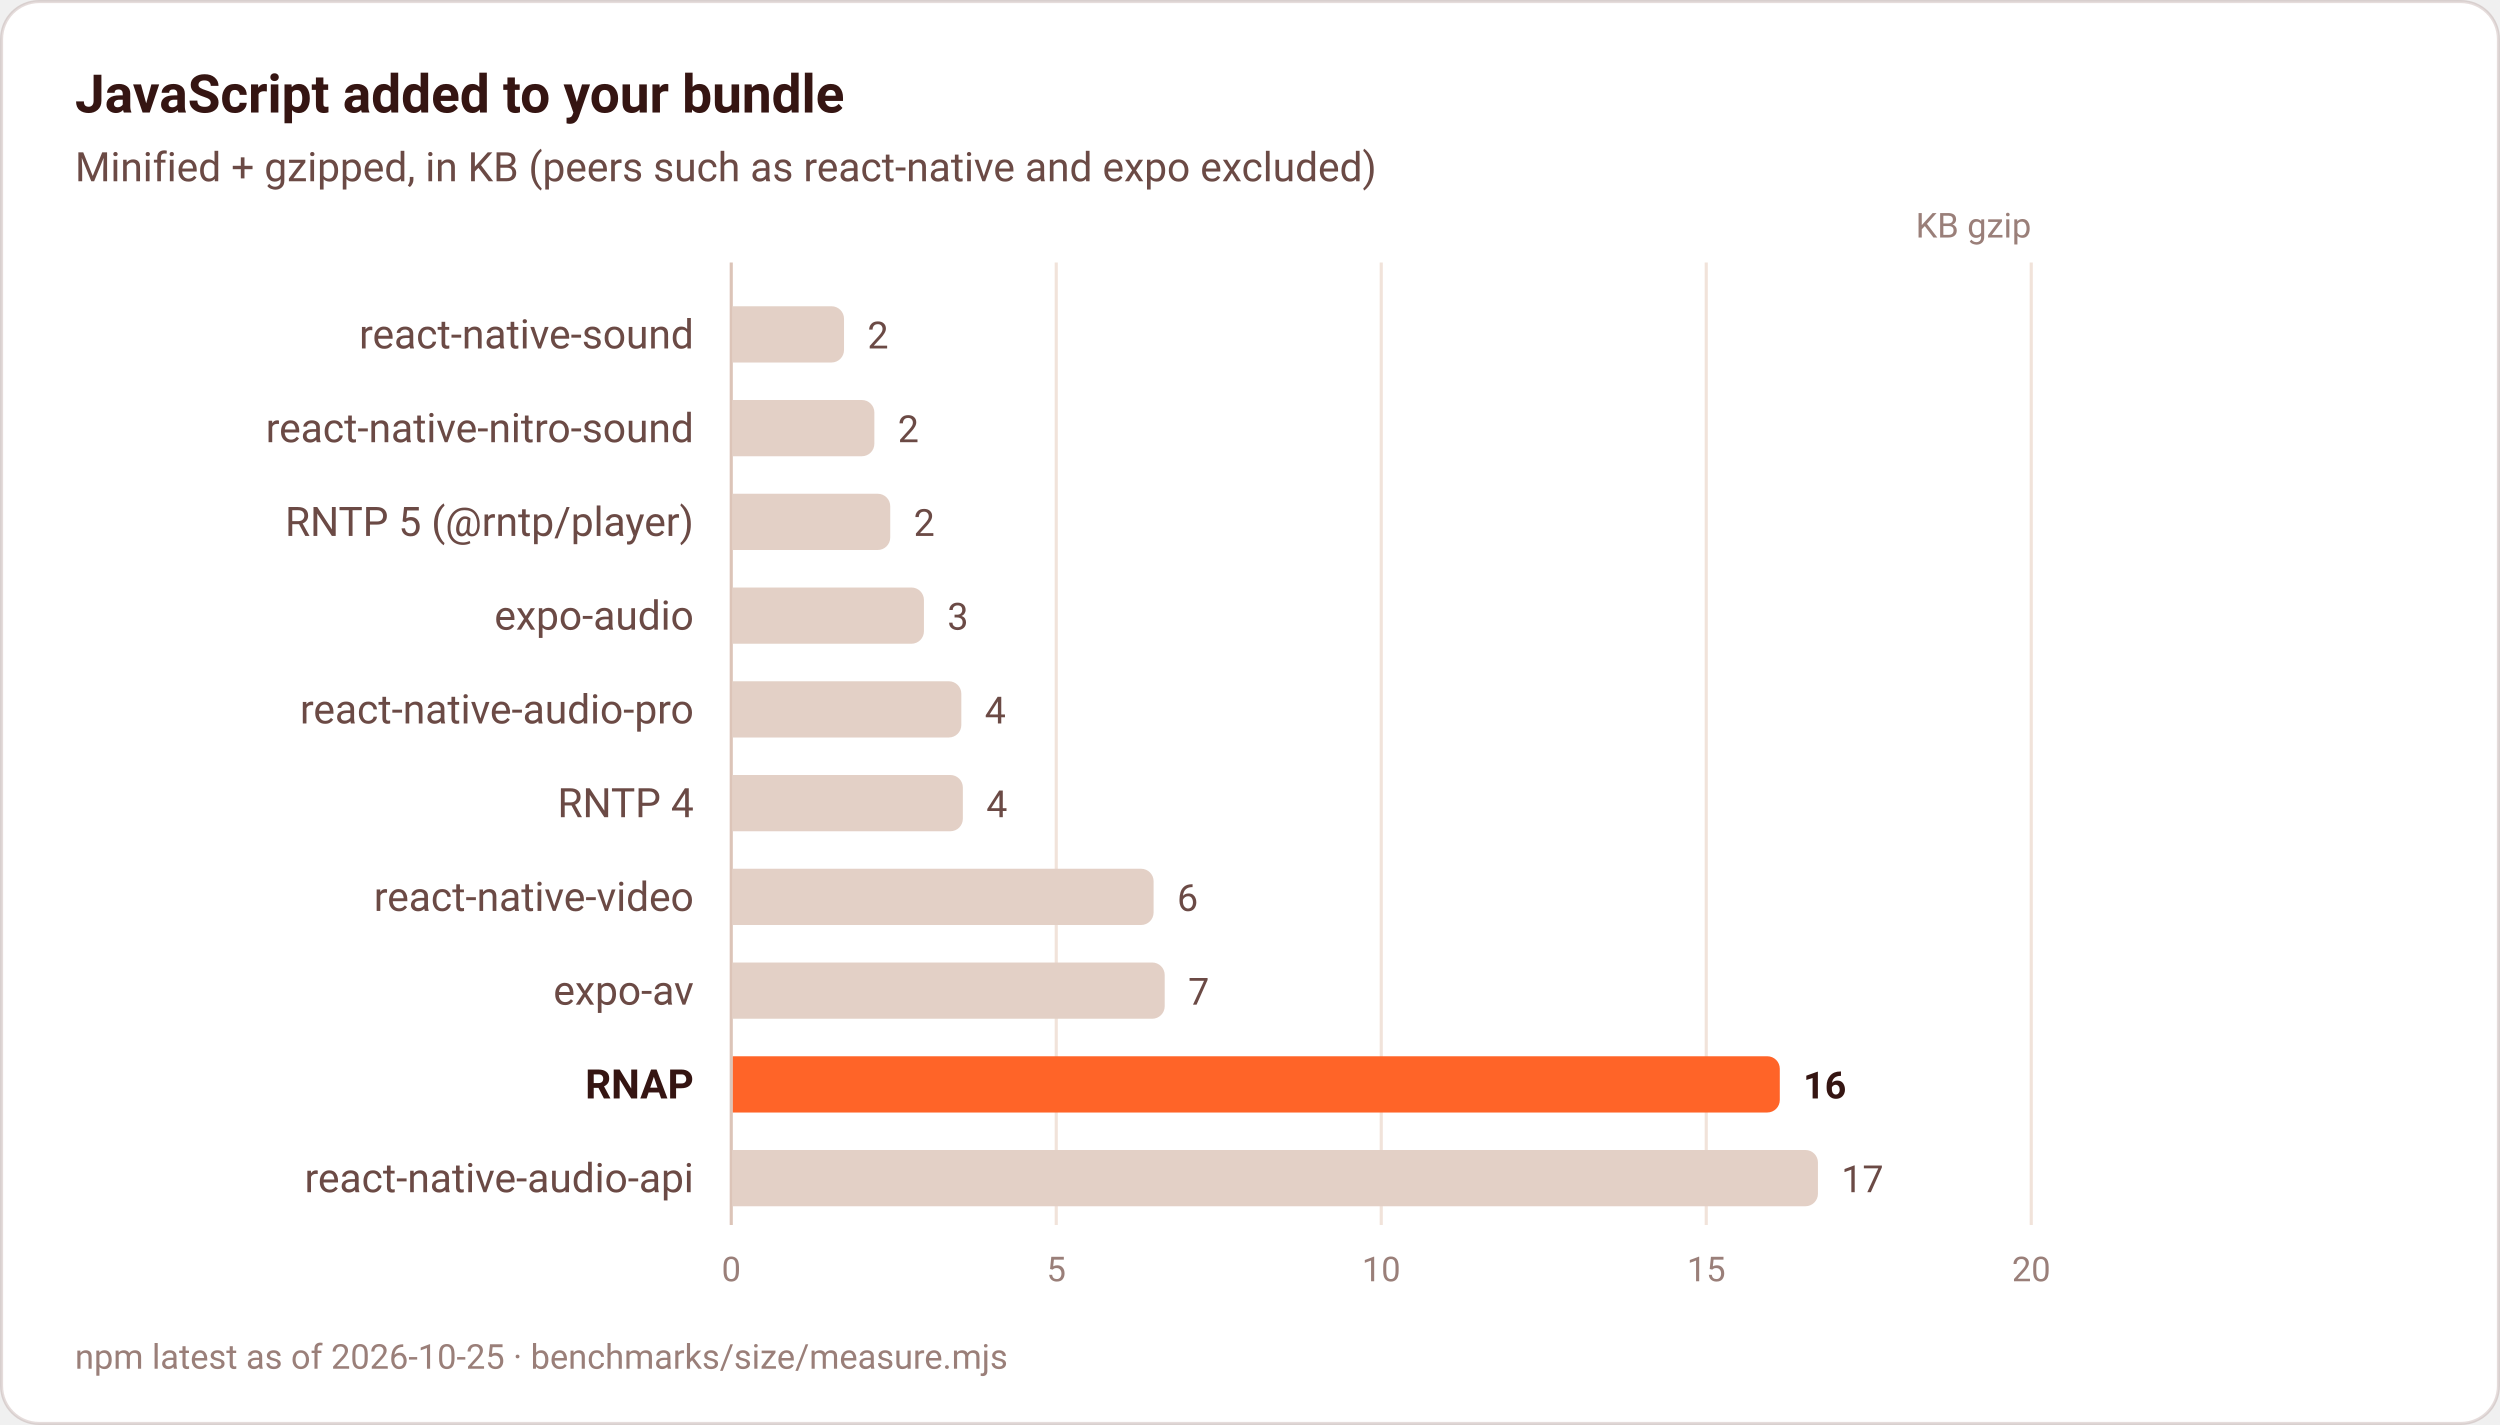
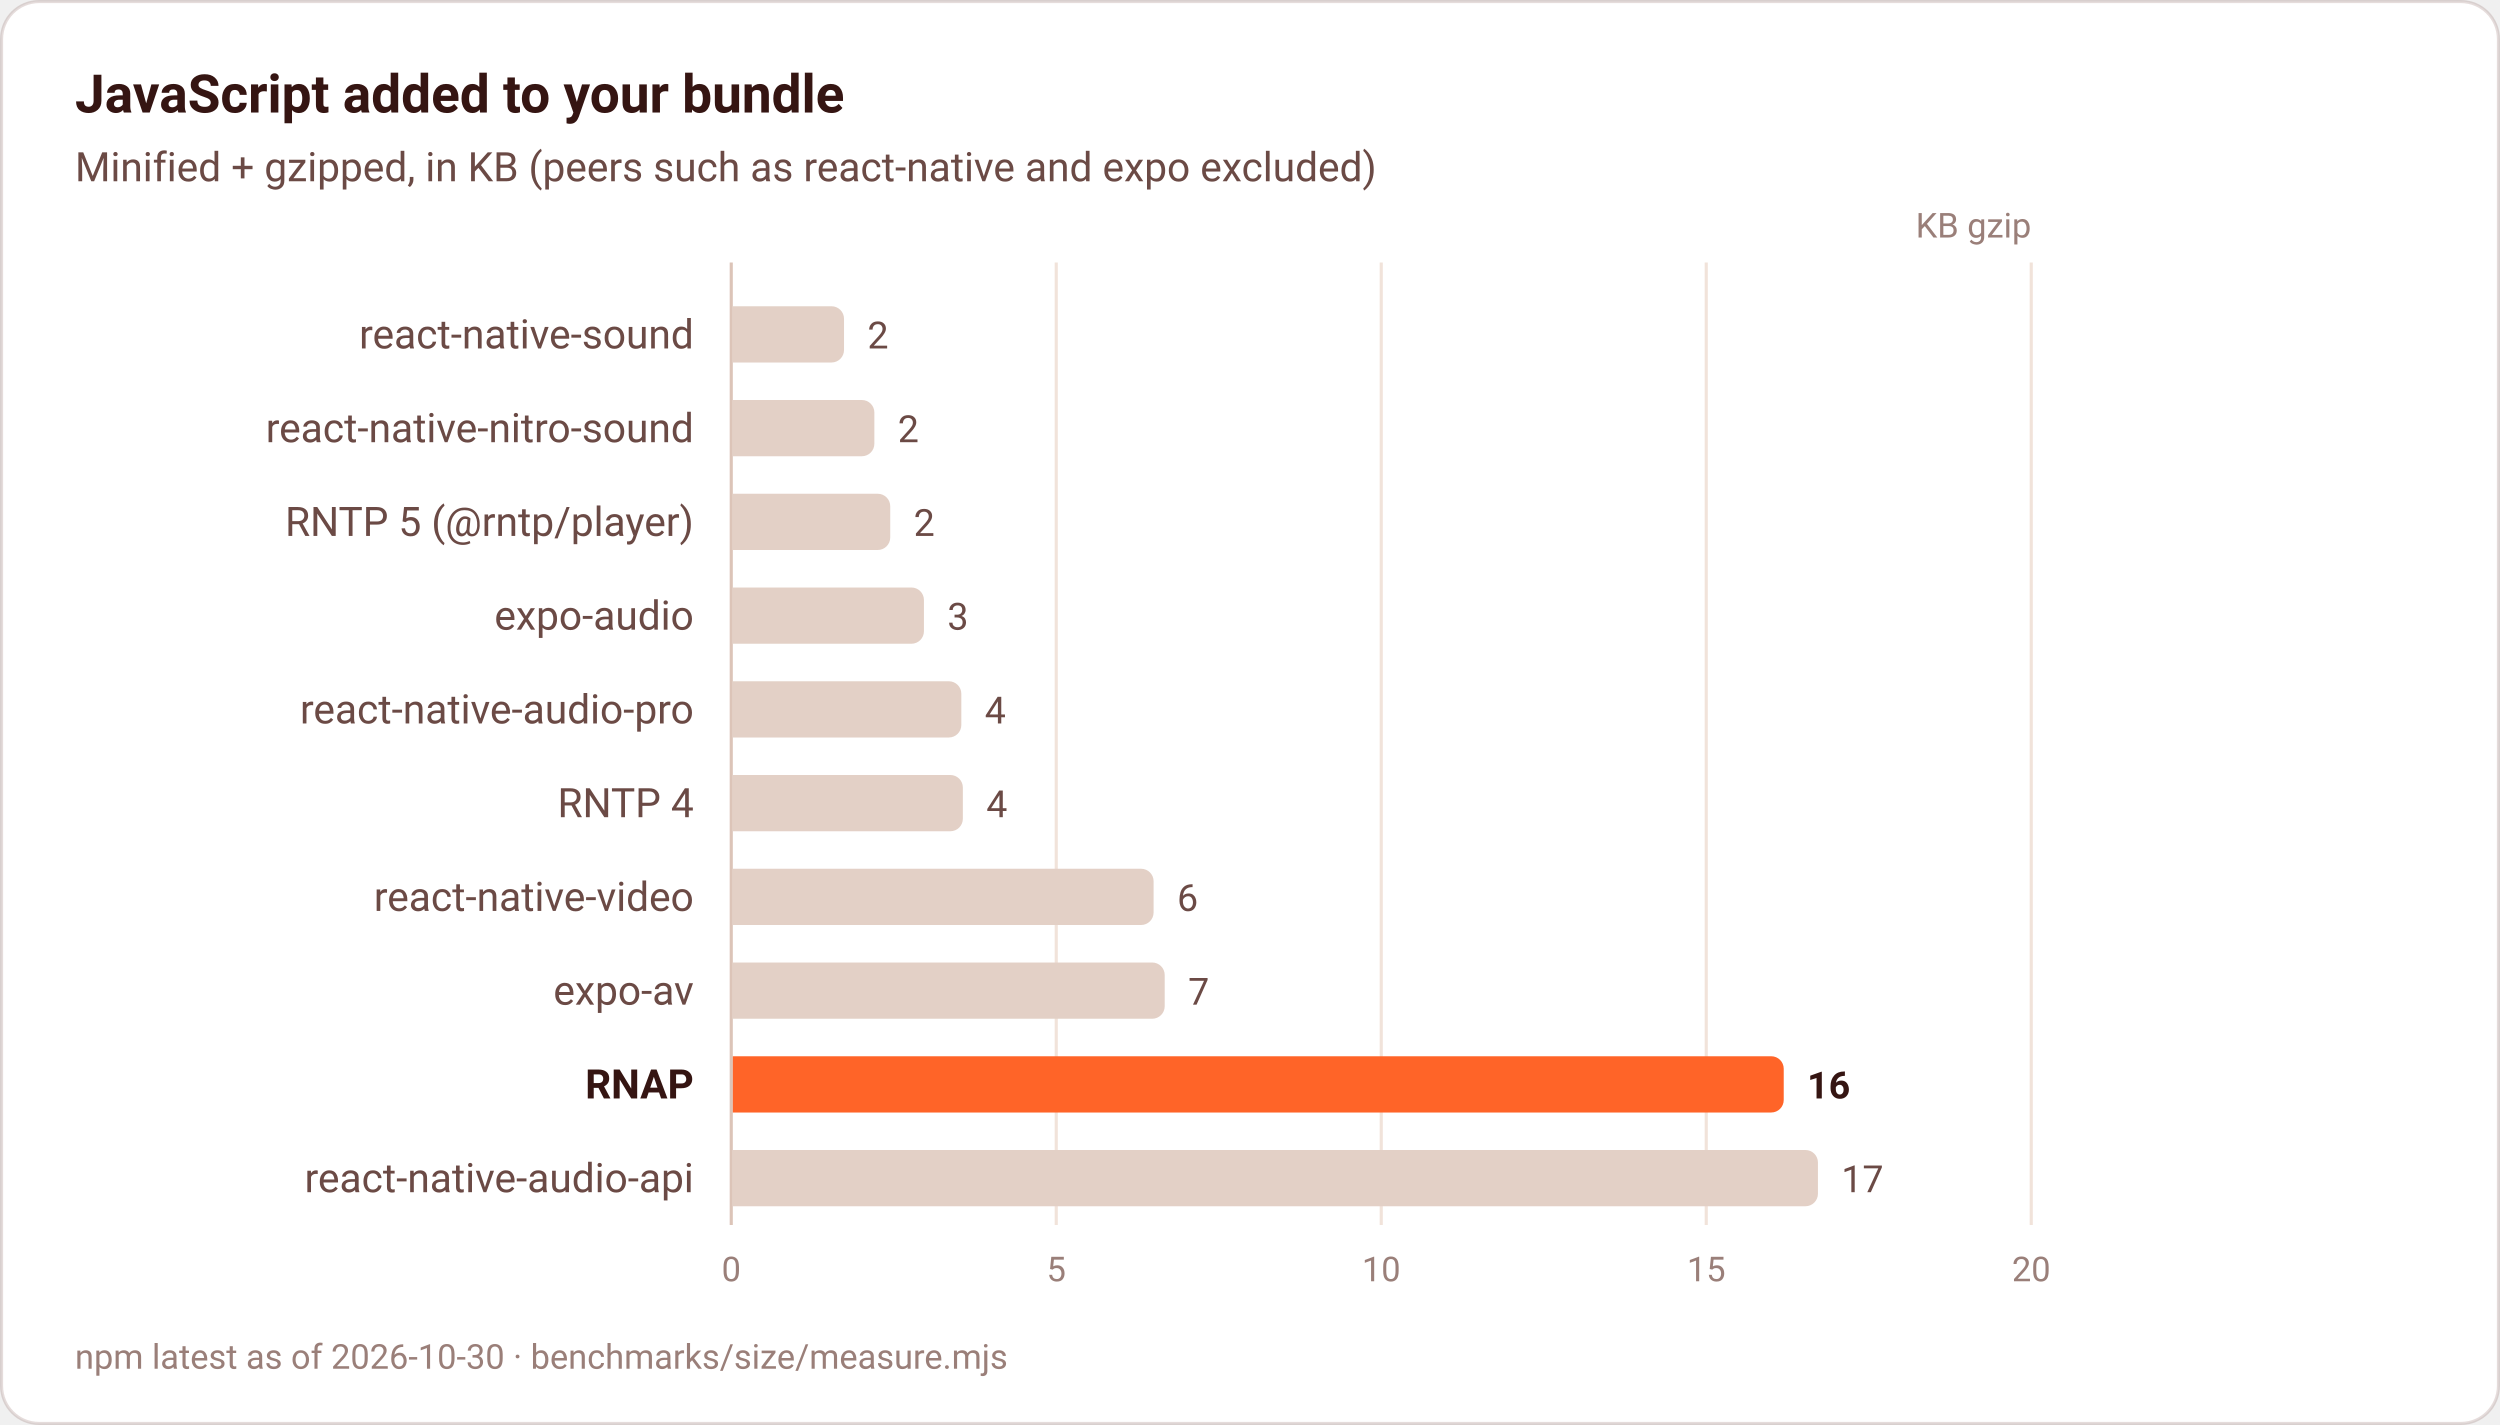
<svg xmlns="http://www.w3.org/2000/svg" width="800" height="456" viewBox="0 0 800 456" font-family="system-ui, -apple-system, &quot;Segoe UI&quot;, Roboto, sans-serif" role="img" aria-labelledby="t d">
  <rect x="0.5" y="0.5" width="799" height="455" rx="12" fill="#ffffff" stroke="rgba(91,34,28,0.16)" />
  <text x="24" y="36" font-size="17" font-weight="600" fill="#351512">JavaScript added to your bundle</text>
  <text x="24" y="58" font-size="13" fill="#6b4a45">Minified + gzipped, in KB (peers such as react-native and expo excluded)</text>
  <line x1="234" y1="84" x2="234" y2="392" stroke="#dcc4b8" stroke-width="1" />
  <text x="234" y="410" font-size="11" fill="#9a7f79" text-anchor="middle" style="font-variant-numeric:tabular-nums">0</text>
  <line x1="338" y1="84" x2="338" y2="392" stroke="#f1e3da" stroke-width="1" />
  <text x="338" y="410" font-size="11" fill="#9a7f79" text-anchor="middle" style="font-variant-numeric:tabular-nums">5</text>
  <line x1="442" y1="84" x2="442" y2="392" stroke="#f1e3da" stroke-width="1" />
  <text x="442" y="410" font-size="11" fill="#9a7f79" text-anchor="middle" style="font-variant-numeric:tabular-nums">10</text>
  <line x1="546" y1="84" x2="546" y2="392" stroke="#f1e3da" stroke-width="1" />
  <text x="546" y="410" font-size="11" fill="#9a7f79" text-anchor="middle" style="font-variant-numeric:tabular-nums">15</text>
  <line x1="650" y1="84" x2="650" y2="392" stroke="#f1e3da" stroke-width="1" />
  <text x="650" y="410" font-size="11" fill="#9a7f79" text-anchor="middle" style="font-variant-numeric:tabular-nums">20</text>
  <text x="650" y="76" font-size="11" fill="#9a7f79" text-anchor="end">KB gzip</text>
  <text x="222" y="111.5" font-size="13" fill="#6b4a45" font-weight="400" text-anchor="end">react-native-sound</text>
  <path d="M234.5,98h31.587a4,4 0 0 1 4,4v10a4,4 0 0 1 -4,4h-31.587z" fill="#e3d0c6" />
  <text x="277.587" y="111.5" font-size="12" fill="#6b4a45" font-weight="400" style="font-variant-numeric:tabular-nums">2</text>
  <text x="222" y="141.5" font-size="13" fill="#6b4a45" font-weight="400" text-anchor="end">react-native-nitro-sound</text>
  <path d="M234.5,128h41.297a4,4 0 0 1 4,4v10a4,4 0 0 1 -4,4h-41.297z" fill="#e3d0c6" />
  <text x="287.297" y="141.5" font-size="12" fill="#6b4a45" font-weight="400" style="font-variant-numeric:tabular-nums">2</text>
  <text x="222" y="171.5" font-size="13" fill="#6b4a45" font-weight="400" text-anchor="end">RNTP 5 (@rntp/player)</text>
  <path d="M234.5,158h46.375a4,4 0 0 1 4,4v10a4,4 0 0 1 -4,4h-46.375z" fill="#e3d0c6" />
  <text x="292.375" y="171.5" font-size="12" fill="#6b4a45" font-weight="400" style="font-variant-numeric:tabular-nums">2</text>
  <text x="222" y="201.5" font-size="13" fill="#6b4a45" font-weight="400" text-anchor="end">expo-audio</text>
  <path d="M234.5,188h57.161a4,4 0 0 1 4,4v10a4,4 0 0 1 -4,4h-57.161z" fill="#e3d0c6" />
  <text x="303.161" y="201.5" font-size="12" fill="#6b4a45" font-weight="400" style="font-variant-numeric:tabular-nums">3</text>
  <text x="222" y="231.5" font-size="13" fill="#6b4a45" font-weight="400" text-anchor="end">react-native-audio-pro</text>
  <path d="M234.5,218h69.125a4,4 0 0 1 4,4v10a4,4 0 0 1 -4,4h-69.125z" fill="#e3d0c6" />
  <text x="315.125" y="231.5" font-size="12" fill="#6b4a45" font-weight="400" style="font-variant-numeric:tabular-nums">4</text>
  <text x="222" y="261.5" font-size="13" fill="#6b4a45" font-weight="400" text-anchor="end">RNTP 4</text>
  <path d="M234.5,248h69.612a4,4 0 0 1 4,4v10a4,4 0 0 1 -4,4h-69.612z" fill="#e3d0c6" />
  <text x="315.613" y="261.5" font-size="12" fill="#6b4a45" font-weight="400" style="font-variant-numeric:tabular-nums">4</text>
  <text x="222" y="291.5" font-size="13" fill="#6b4a45" font-weight="400" text-anchor="end">react-native-video</text>
  <path d="M234.5,278h130.652a4,4 0 0 1 4,4v10a4,4 0 0 1 -4,4h-130.652z" fill="#e3d0c6" />
  <text x="376.652" y="291.5" font-size="12" fill="#6b4a45" font-weight="400" style="font-variant-numeric:tabular-nums">6</text>
  <text x="222" y="321.5" font-size="13" fill="#6b4a45" font-weight="400" text-anchor="end">expo-av</text>
  <path d="M234.5,308h134.206a4,4 0 0 1 4,4v10a4,4 0 0 1 -4,4h-134.206z" fill="#e3d0c6" />
  <text x="380.206" y="321.5" font-size="12" fill="#6b4a45" font-weight="400" style="font-variant-numeric:tabular-nums">7</text>
  <text x="222" y="351.5" font-size="13" fill="#351512" font-weight="600" text-anchor="end">RNAP</text>
-   <path d="M234.5,338h331.034a4,4 0 0 1 4,4v10a4,4 0 0 1 -4,4h-331.034z" fill="#ff6428" />
-   <text x="577.034" y="351.5" font-size="12" fill="#351512" font-weight="600" style="font-variant-numeric:tabular-nums">16</text>
+   <path d="M234.5,338h332.294a4,4 0 0 1 4,4v10a4,4 0 0 1 -4,4h-332.294z" fill="#ff6428" />
+   <text x="578.294" y="351.5" font-size="12" fill="#351512" font-weight="600" style="font-variant-numeric:tabular-nums">16</text>
  <text x="222" y="381.5" font-size="13" fill="#6b4a45" font-weight="400" text-anchor="end">react-native-audio-api</text>
  <path d="M234.5,368h343.242a4,4 0 0 1 4,4v10a4,4 0 0 1 -4,4h-343.242z" fill="#e3d0c6" />
  <text x="589.242" y="381.5" font-size="12" fill="#6b4a45" font-weight="400" style="font-variant-numeric:tabular-nums">17</text>
-   <text x="24" y="438" font-size="11" fill="#9a7f79">npm latest as of 2026-10-25 · benchmarks/size/measure.mjs</text>
+   <text x="24" y="438" font-size="11" fill="#9a7f79">npm latest as of 2026-10-30 · benchmarks/size/measure.mjs</text>
</svg>
